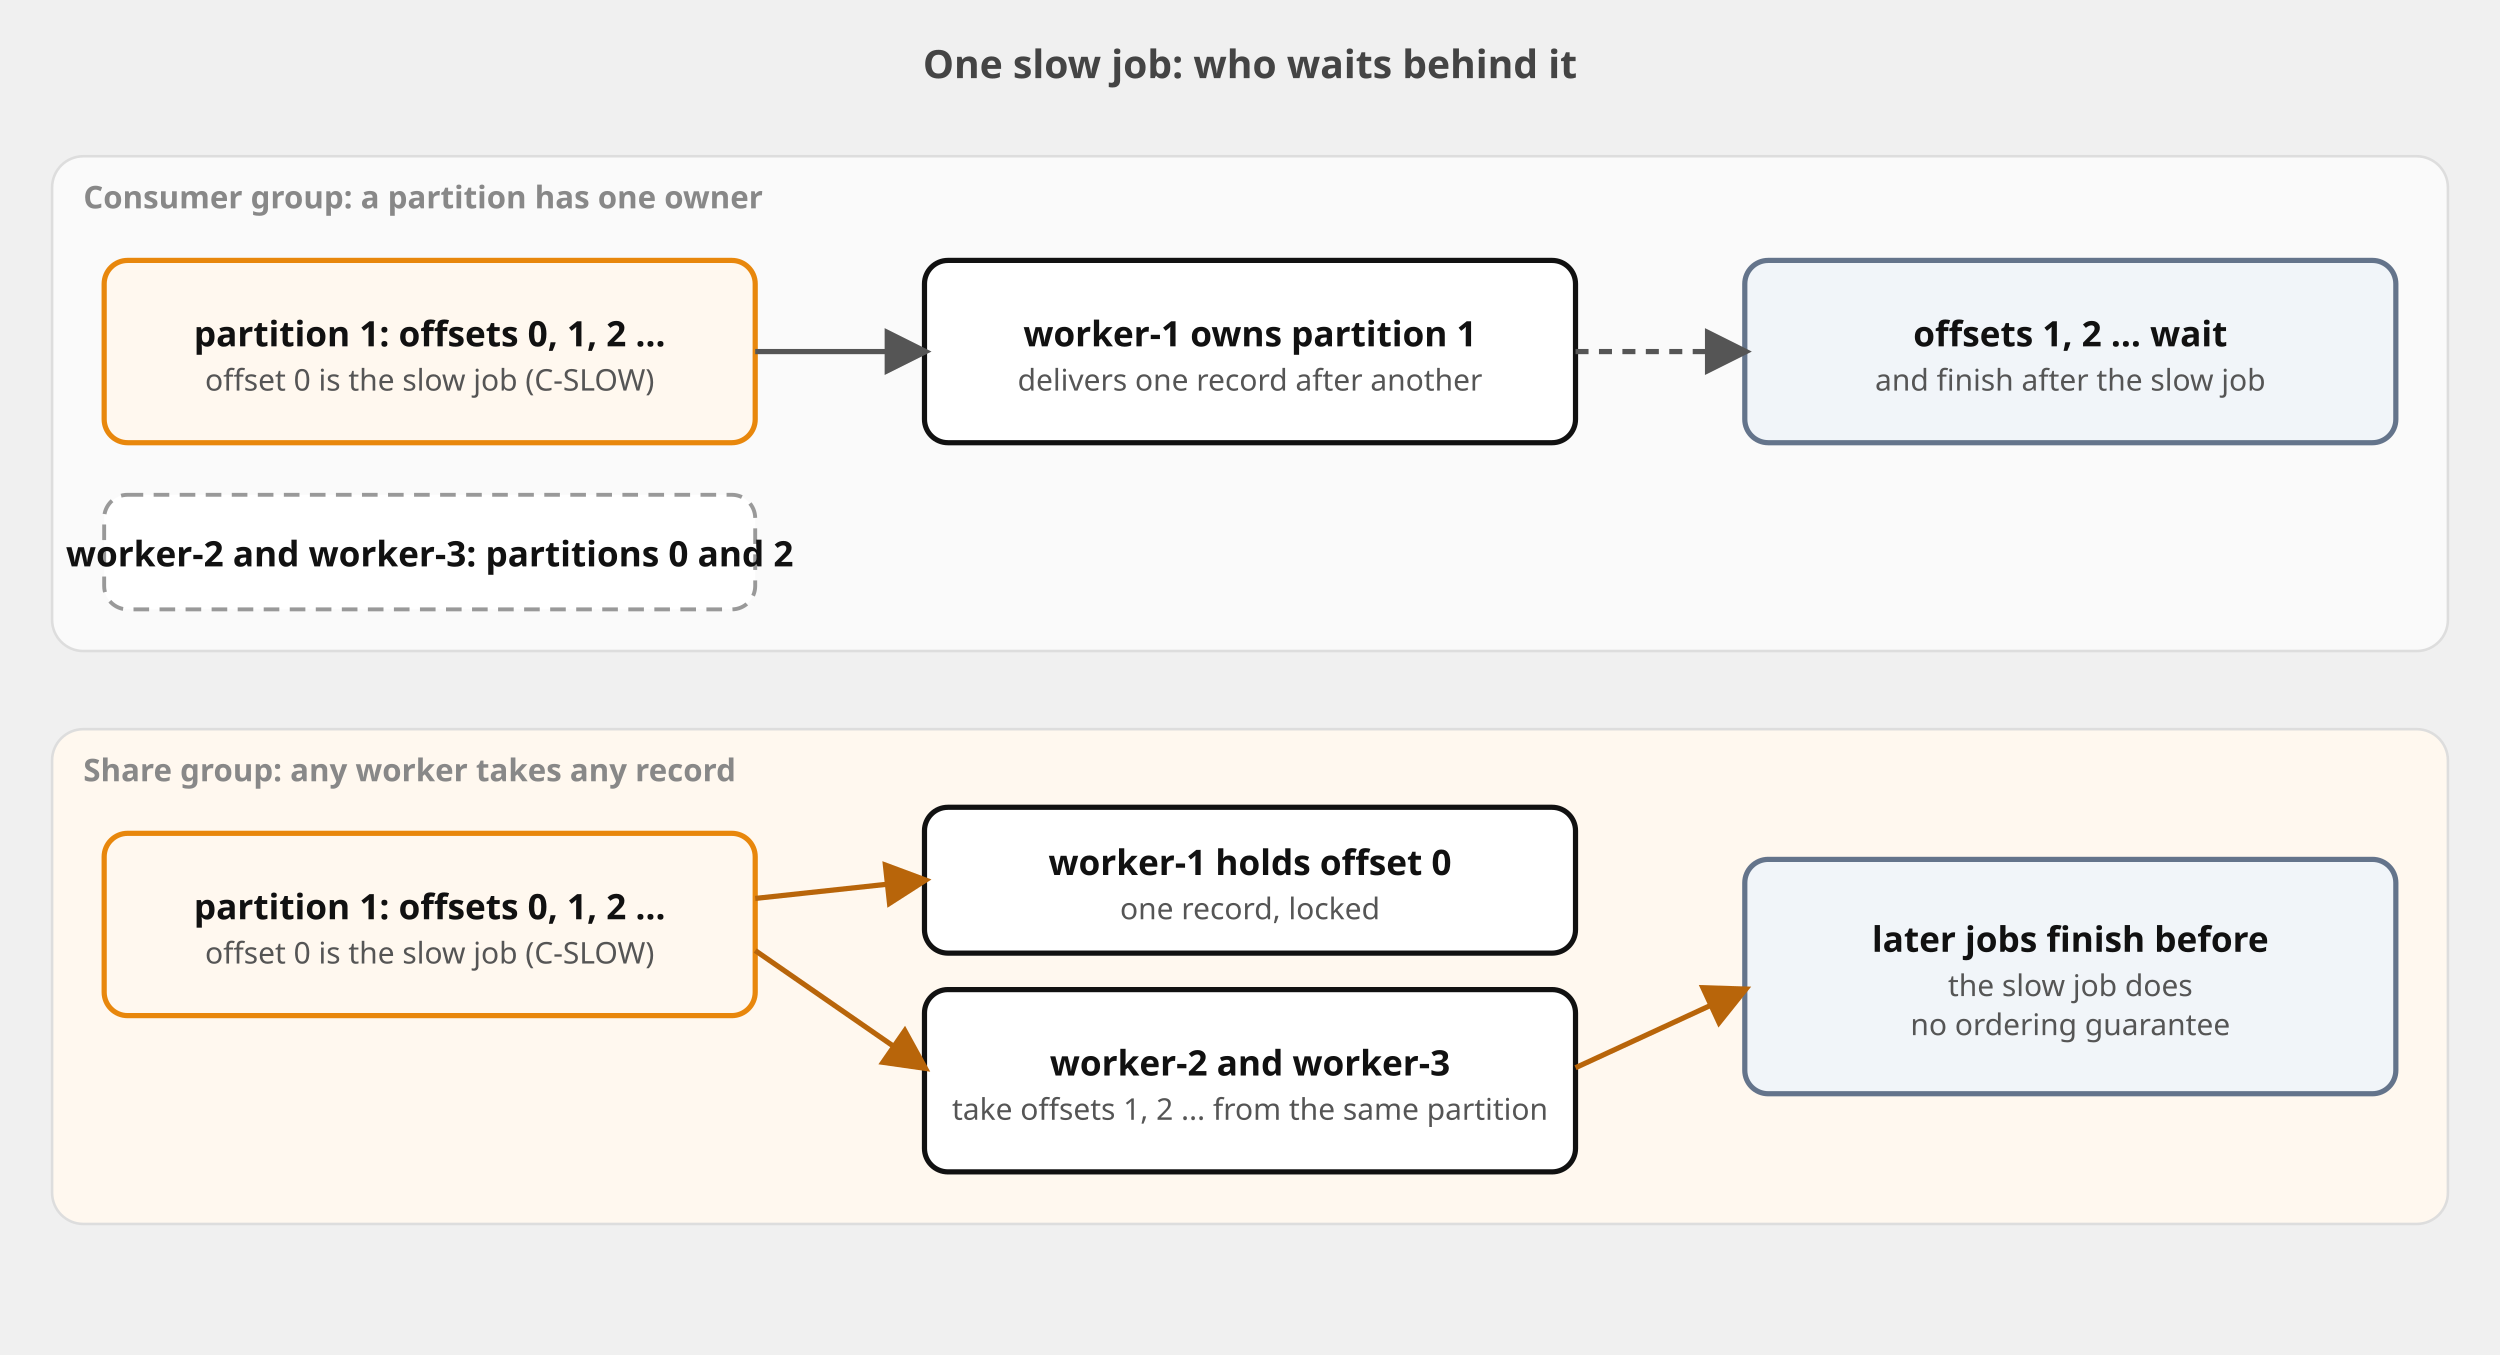
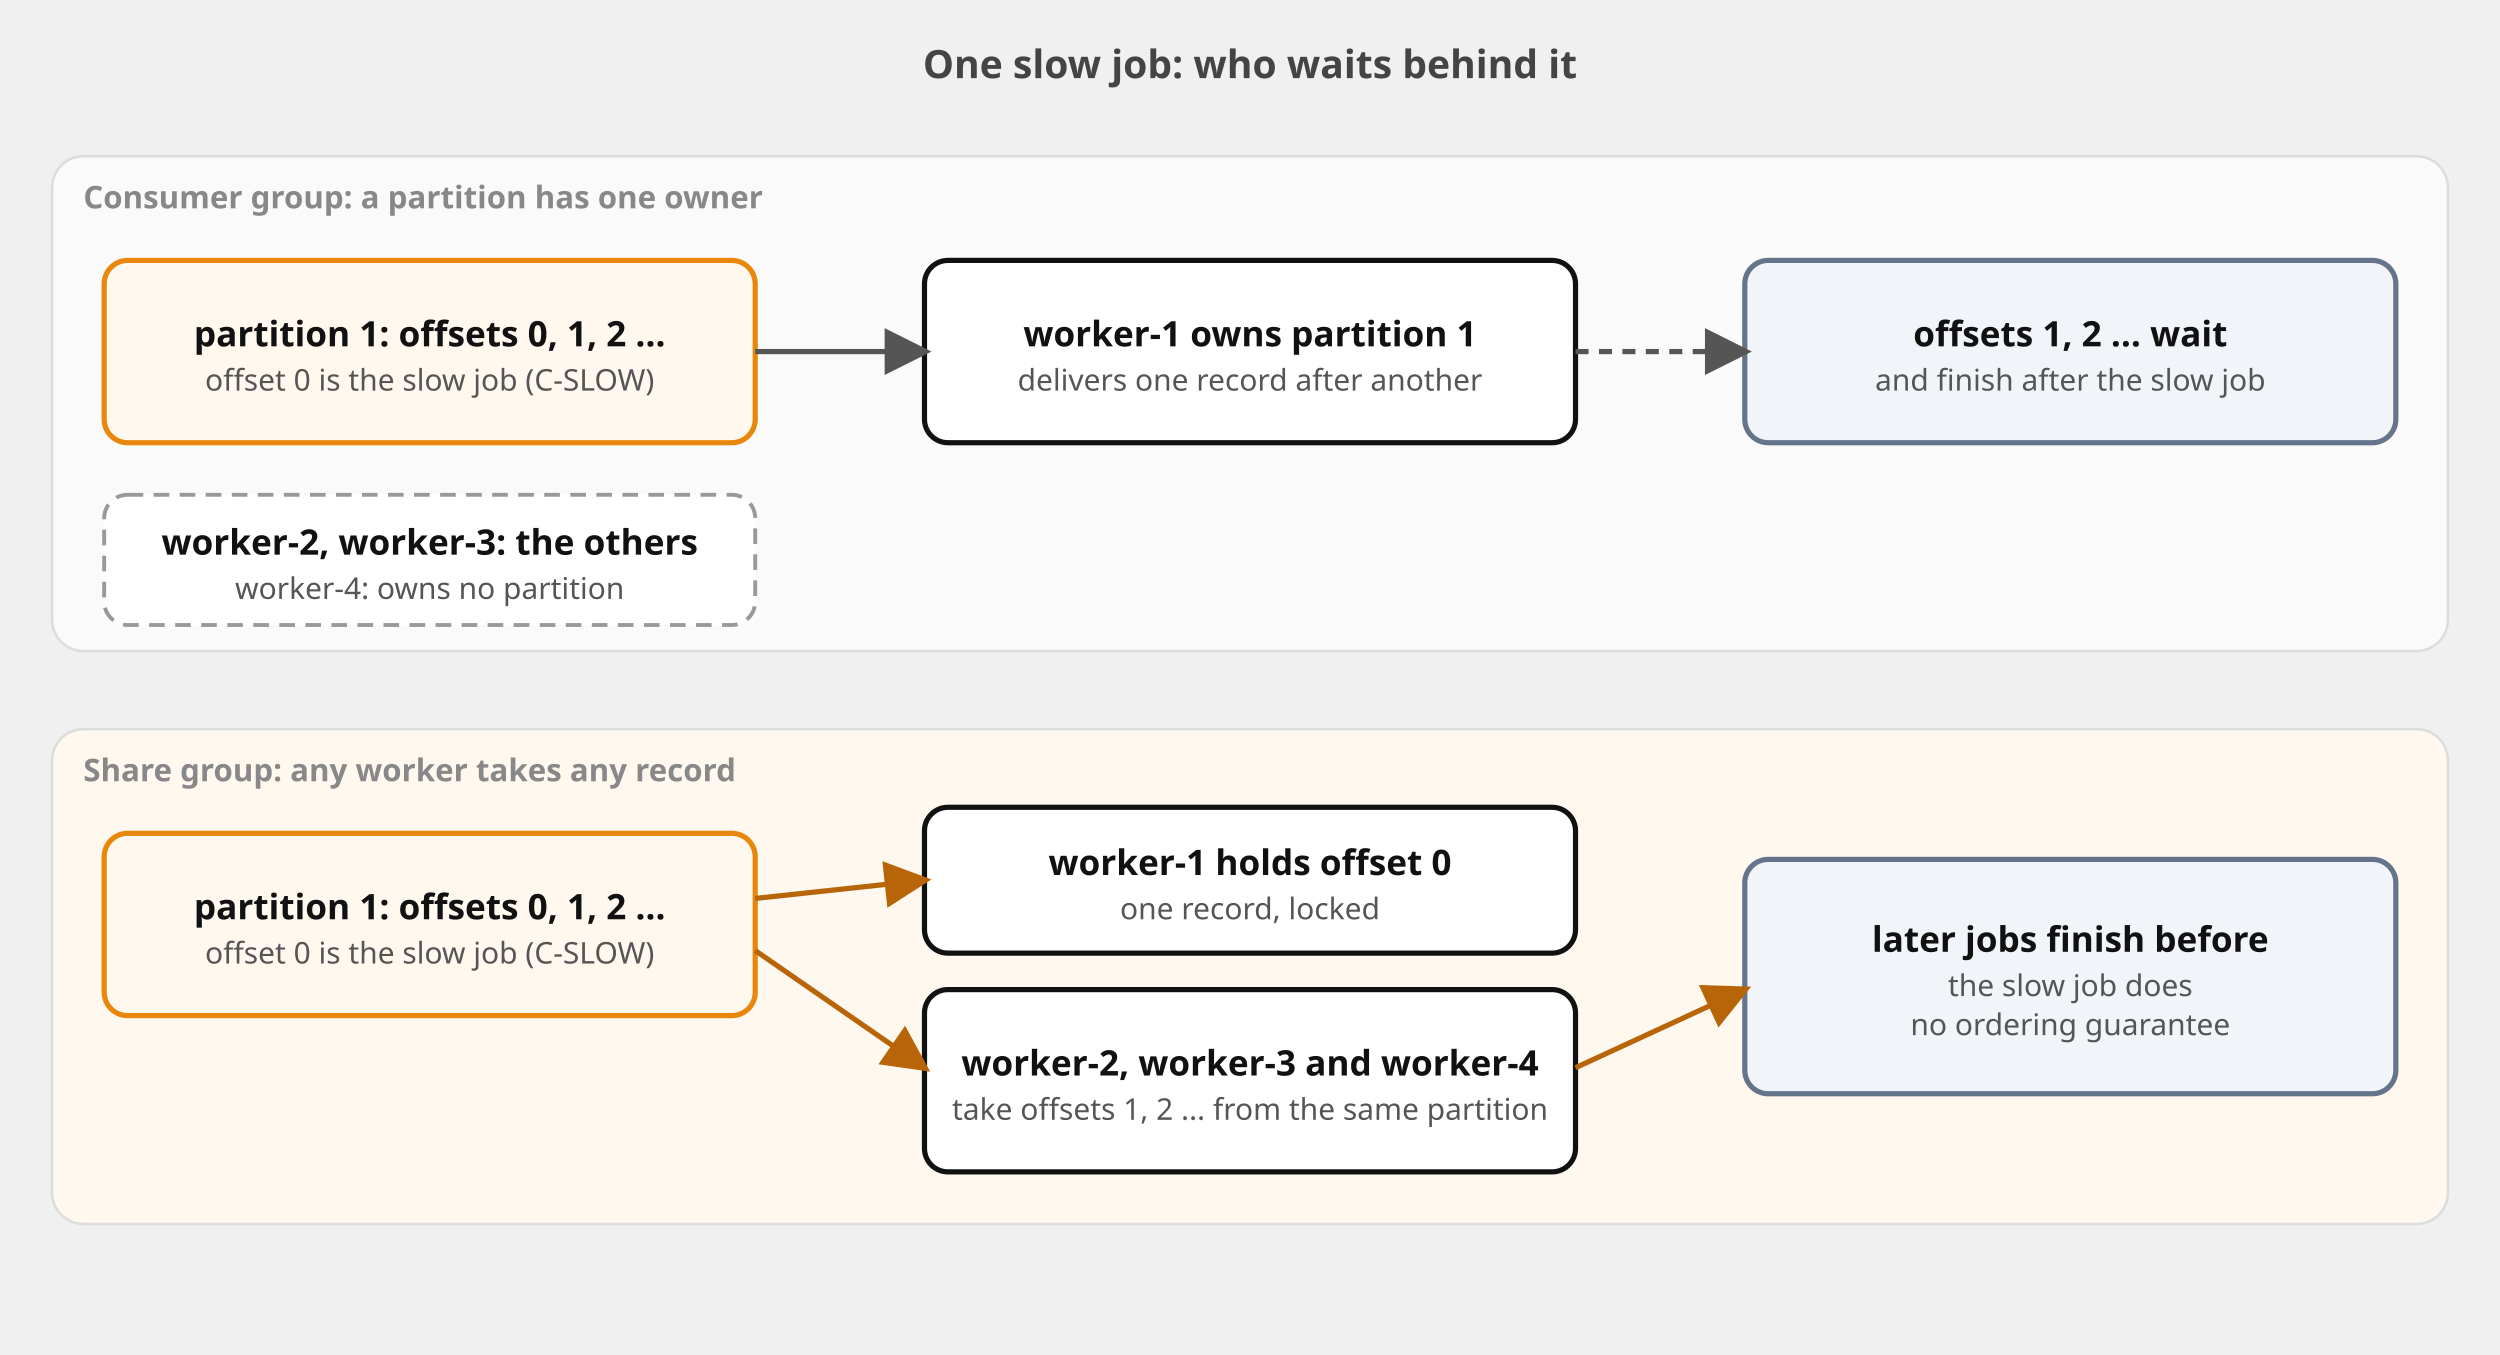
<svg xmlns="http://www.w3.org/2000/svg" viewBox="0 0 960 520" font-family="'Red Hat Text', system-ui, sans-serif" role="img">
  <defs>
    <marker id="a" viewBox="0 0 10 10" refX="8.5" refY="5" markerWidth="9" markerHeight="9" orient="auto-start-reverse">
      <path d="M0,0 L10,5 L0,10 z" fill="#555" />
    </marker>
    <marker id="am" viewBox="0 0 10 10" refX="8.5" refY="5" markerWidth="9" markerHeight="9" orient="auto-start-reverse">
      <path d="M0,0 L10,5 L0,10 z" fill="#b8650a" />
    </marker>
  </defs>
  <rect x="20" y="60" width="920" height="190" rx="12" fill="#fafafa" stroke="#ddd" />
  <text x="32" y="80" font-size="12" font-weight="700" fill="#888">Consumer group: a partition has one owner</text>
  <rect x="20" y="280" width="920" height="190" rx="12" fill="#fff8ef" stroke="#ddd" />
  <text x="32" y="300" font-size="12" font-weight="700" fill="#888">Share group: any worker takes any record</text>
  <rect x="40" y="100" width="250" height="70" rx="9" fill="#fff8ef" stroke="#e8870c" stroke-width="2" />
  <text x="165.0" y="133.0" font-size="13.5" font-weight="700" fill="#111111" text-anchor="middle">partition 1: offsets 0, 1, 2 ...</text>
  <text x="165.0" y="150.0" font-size="11.5" fill="#555555" text-anchor="middle">offset 0 is the slow job (C-SLOW)</text>
  <rect x="355" y="100" width="250" height="70" rx="9" fill="#ffffff" stroke="#111111" stroke-width="2" />
  <text x="480.0" y="133.0" font-size="13.5" font-weight="700" fill="#111111" text-anchor="middle">worker-1 owns partition 1</text>
  <text x="480.0" y="150.0" font-size="11.5" fill="#555555" text-anchor="middle">delivers one record after another</text>
  <rect x="670" y="100" width="250" height="70" rx="9" fill="#f1f5f9" stroke="#64748b" stroke-width="2" />
  <text x="795.0" y="133.0" font-size="13.5" font-weight="700" fill="#111111" text-anchor="middle">offsets 1, 2 ... wait</text>
  <text x="795.0" y="150.0" font-size="11.5" fill="#555555" text-anchor="middle">and finish after the slow job</text>
-   <rect x="40" y="190" width="250" height="44" rx="9" fill="#ffffff" stroke="#999999" stroke-width="1.5" stroke-dasharray="6 4" />
-   <text x="165.0" y="217.5" font-size="13.5" font-weight="700" fill="#111111" text-anchor="middle">worker-2 and worker-3: partitions 0 and 2</text>
+   <rect x="40" y="190" width="250" height="50" rx="9" fill="#ffffff" stroke="#999999" stroke-width="1.5" stroke-dasharray="6 4" />
+   <text x="165.0" y="213.0" font-size="13.5" font-weight="700" fill="#111111" text-anchor="middle">worker-2, worker-3: the others</text>
+   <text x="165.0" y="230.0" font-size="11.5" fill="#555555" text-anchor="middle">worker-4: owns no partition</text>
  <rect x="40" y="320" width="250" height="70" rx="9" fill="#fff8ef" stroke="#e8870c" stroke-width="2" />
  <text x="165.0" y="353.0" font-size="13.5" font-weight="700" fill="#111111" text-anchor="middle">partition 1: offsets 0, 1, 2 ...</text>
  <text x="165.0" y="370.0" font-size="11.5" fill="#555555" text-anchor="middle">offset 0 is the slow job (C-SLOW)</text>
  <rect x="355" y="310" width="250" height="56" rx="9" fill="#ffffff" stroke="#111111" stroke-width="2" />
  <text x="480.0" y="336.0" font-size="13.5" font-weight="700" fill="#111111" text-anchor="middle">worker-1 holds offset 0</text>
  <text x="480.0" y="353.0" font-size="11.5" fill="#555555" text-anchor="middle">one record, locked</text>
  <rect x="355" y="380" width="250" height="70" rx="9" fill="#ffffff" stroke="#111111" stroke-width="2" />
-   <text x="480.0" y="413.0" font-size="13.5" font-weight="700" fill="#111111" text-anchor="middle">worker-2 and worker-3</text>
+   <text x="480.0" y="413.0" font-size="13.5" font-weight="700" fill="#111111" text-anchor="middle">worker-2, worker-3 and worker-4</text>
  <text x="480.0" y="430.0" font-size="11.5" fill="#555555" text-anchor="middle">take offsets 1, 2 ... from the same partition</text>
  <rect x="670" y="330" width="250" height="90" rx="9" fill="#f1f5f9" stroke="#64748b" stroke-width="2" />
  <text x="795.0" y="365.5" font-size="13.5" font-weight="700" fill="#111111" text-anchor="middle">later jobs finish before</text>
  <text x="795.0" y="382.5" font-size="11.5" fill="#555555" text-anchor="middle">the slow job does</text>
  <text x="795.0" y="397.5" font-size="11.5" fill="#555555" text-anchor="middle">no ordering guarantee</text>
  <path d="M290,135 L355,135" fill="none" stroke="#555" stroke-width="2" marker-end="url(#a)" />
  <path d="M605,135 L670,135" fill="none" stroke="#555" stroke-width="2" stroke-dasharray="5 4" marker-end="url(#a)" />
  <path d="M290,345 L355,338" fill="none" stroke="#b8650a" stroke-width="2" marker-end="url(#am)" />
  <path d="M290,365 L355,410" fill="none" stroke="#b8650a" stroke-width="2" marker-end="url(#am)" />
  <path d="M605,410 L670,380" fill="none" stroke="#b8650a" stroke-width="2" marker-end="url(#am)" />
  <text x="480" y="30" font-size="15" fill="#444444" text-anchor="middle" font-weight="700">One slow job: who waits behind it</text>
</svg>
